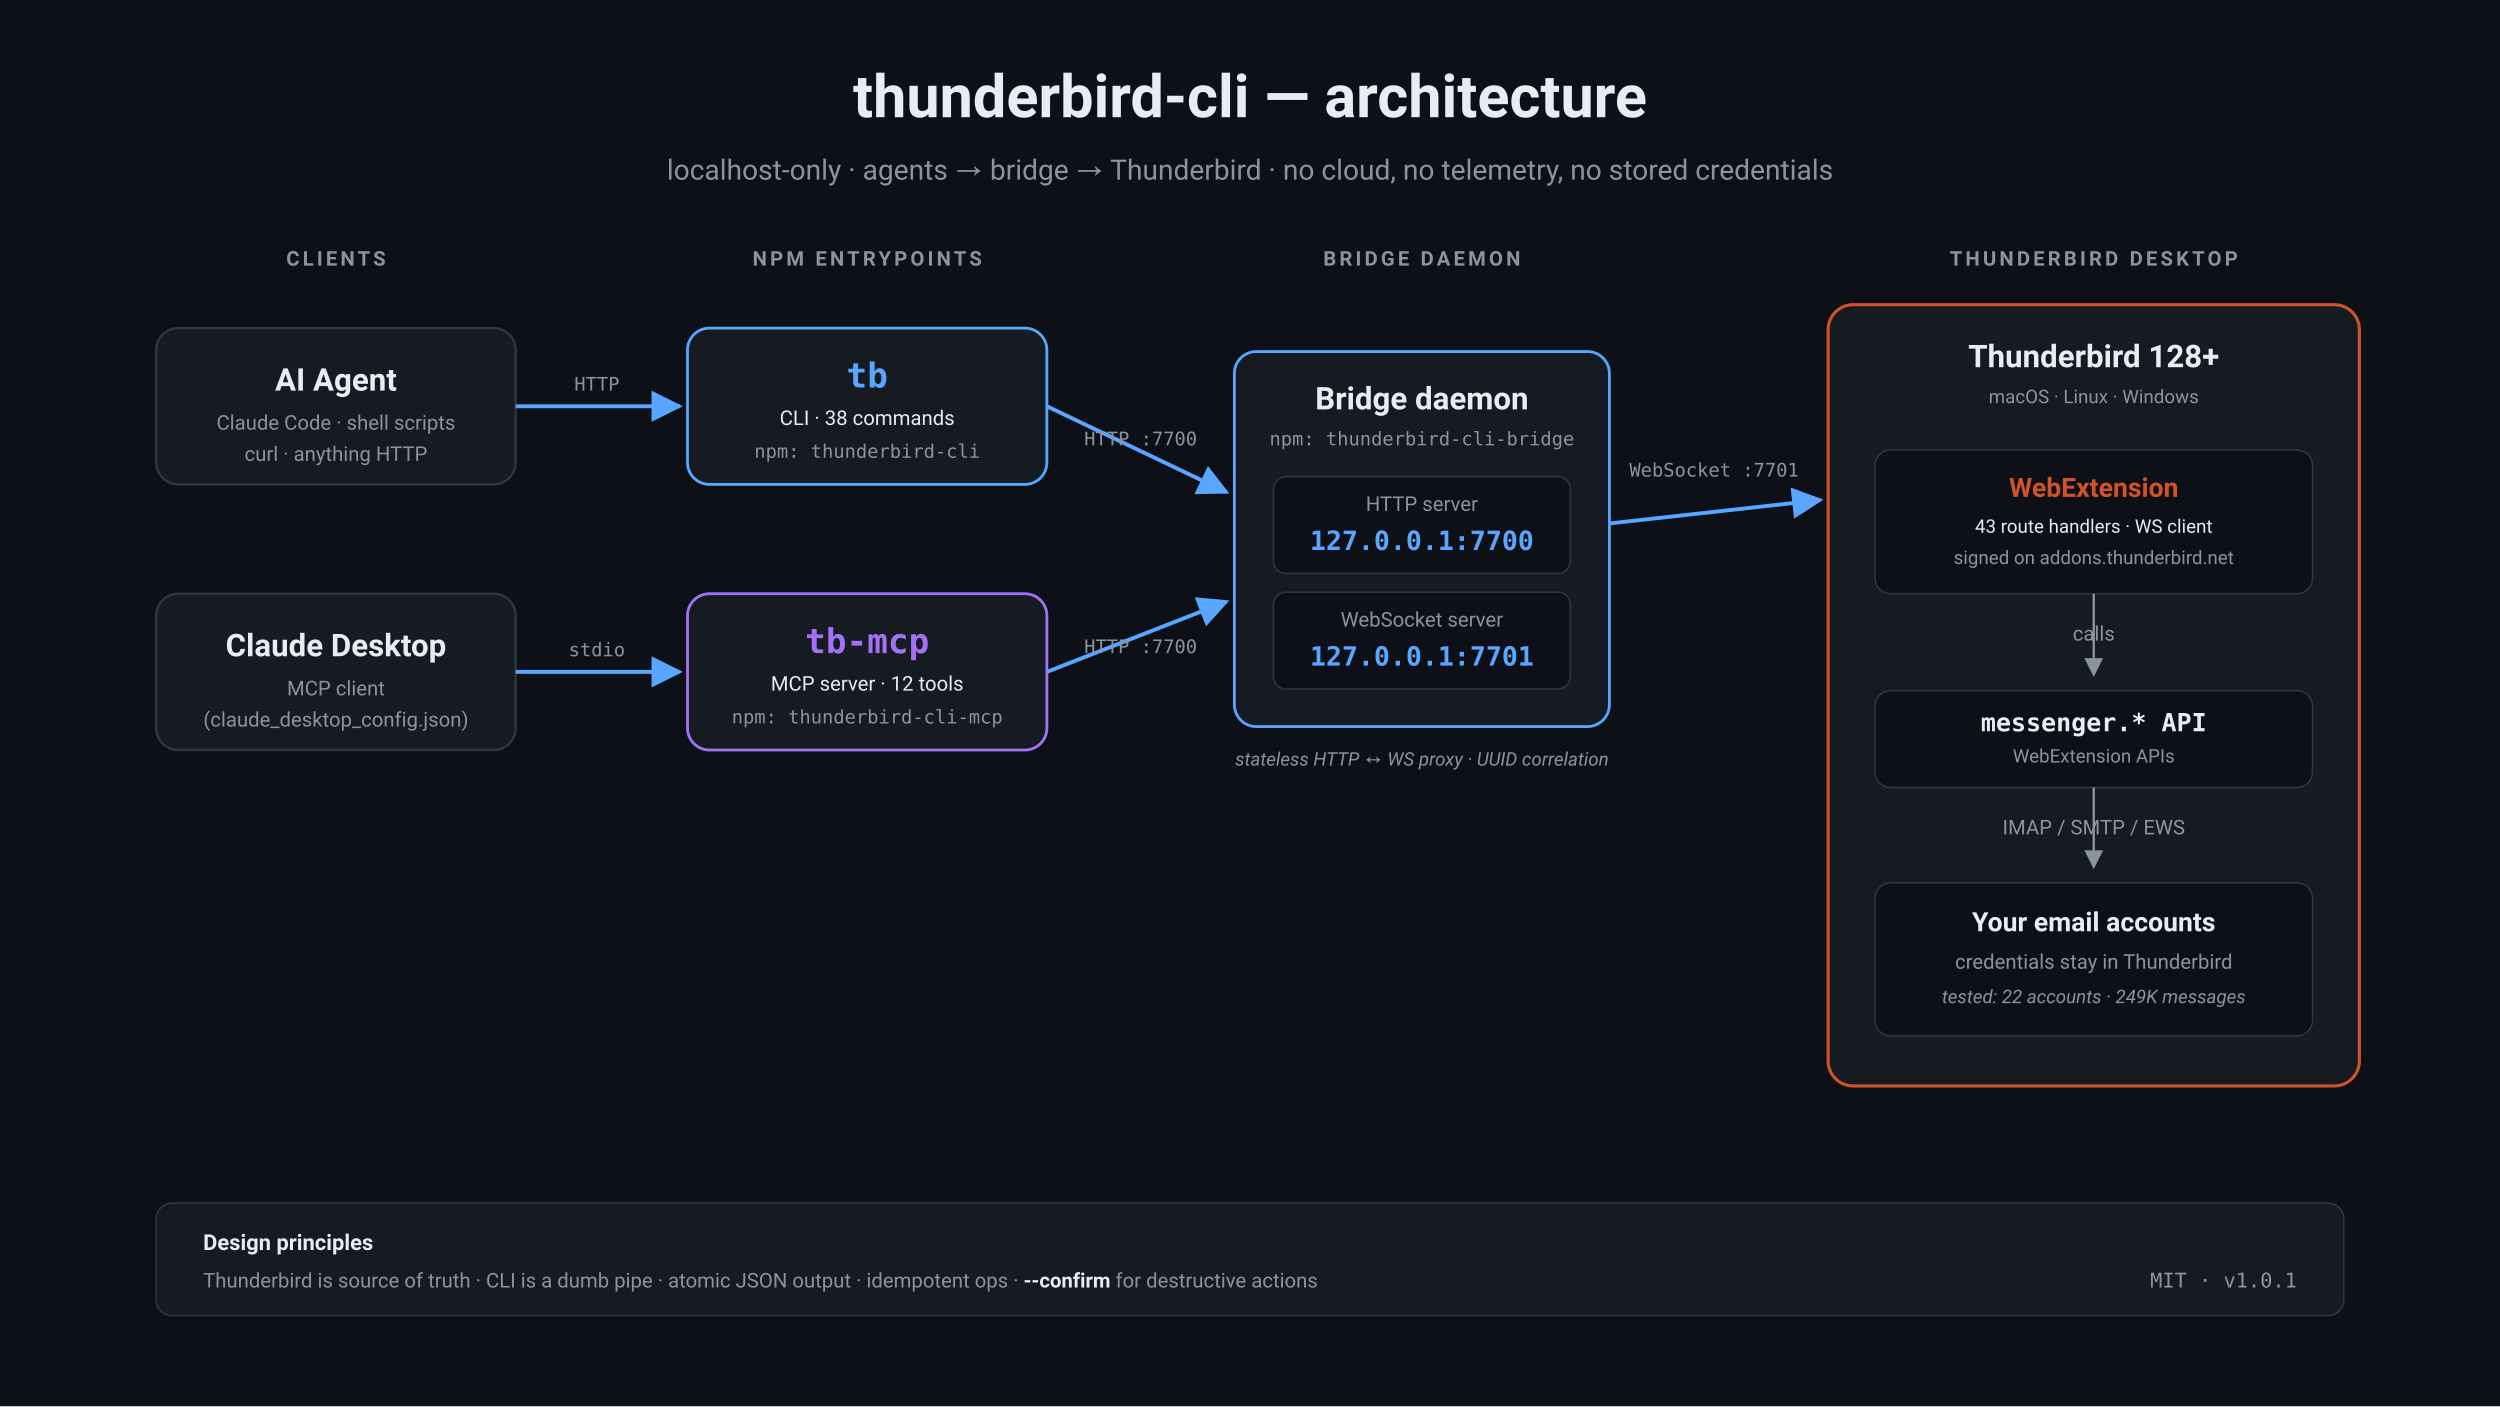
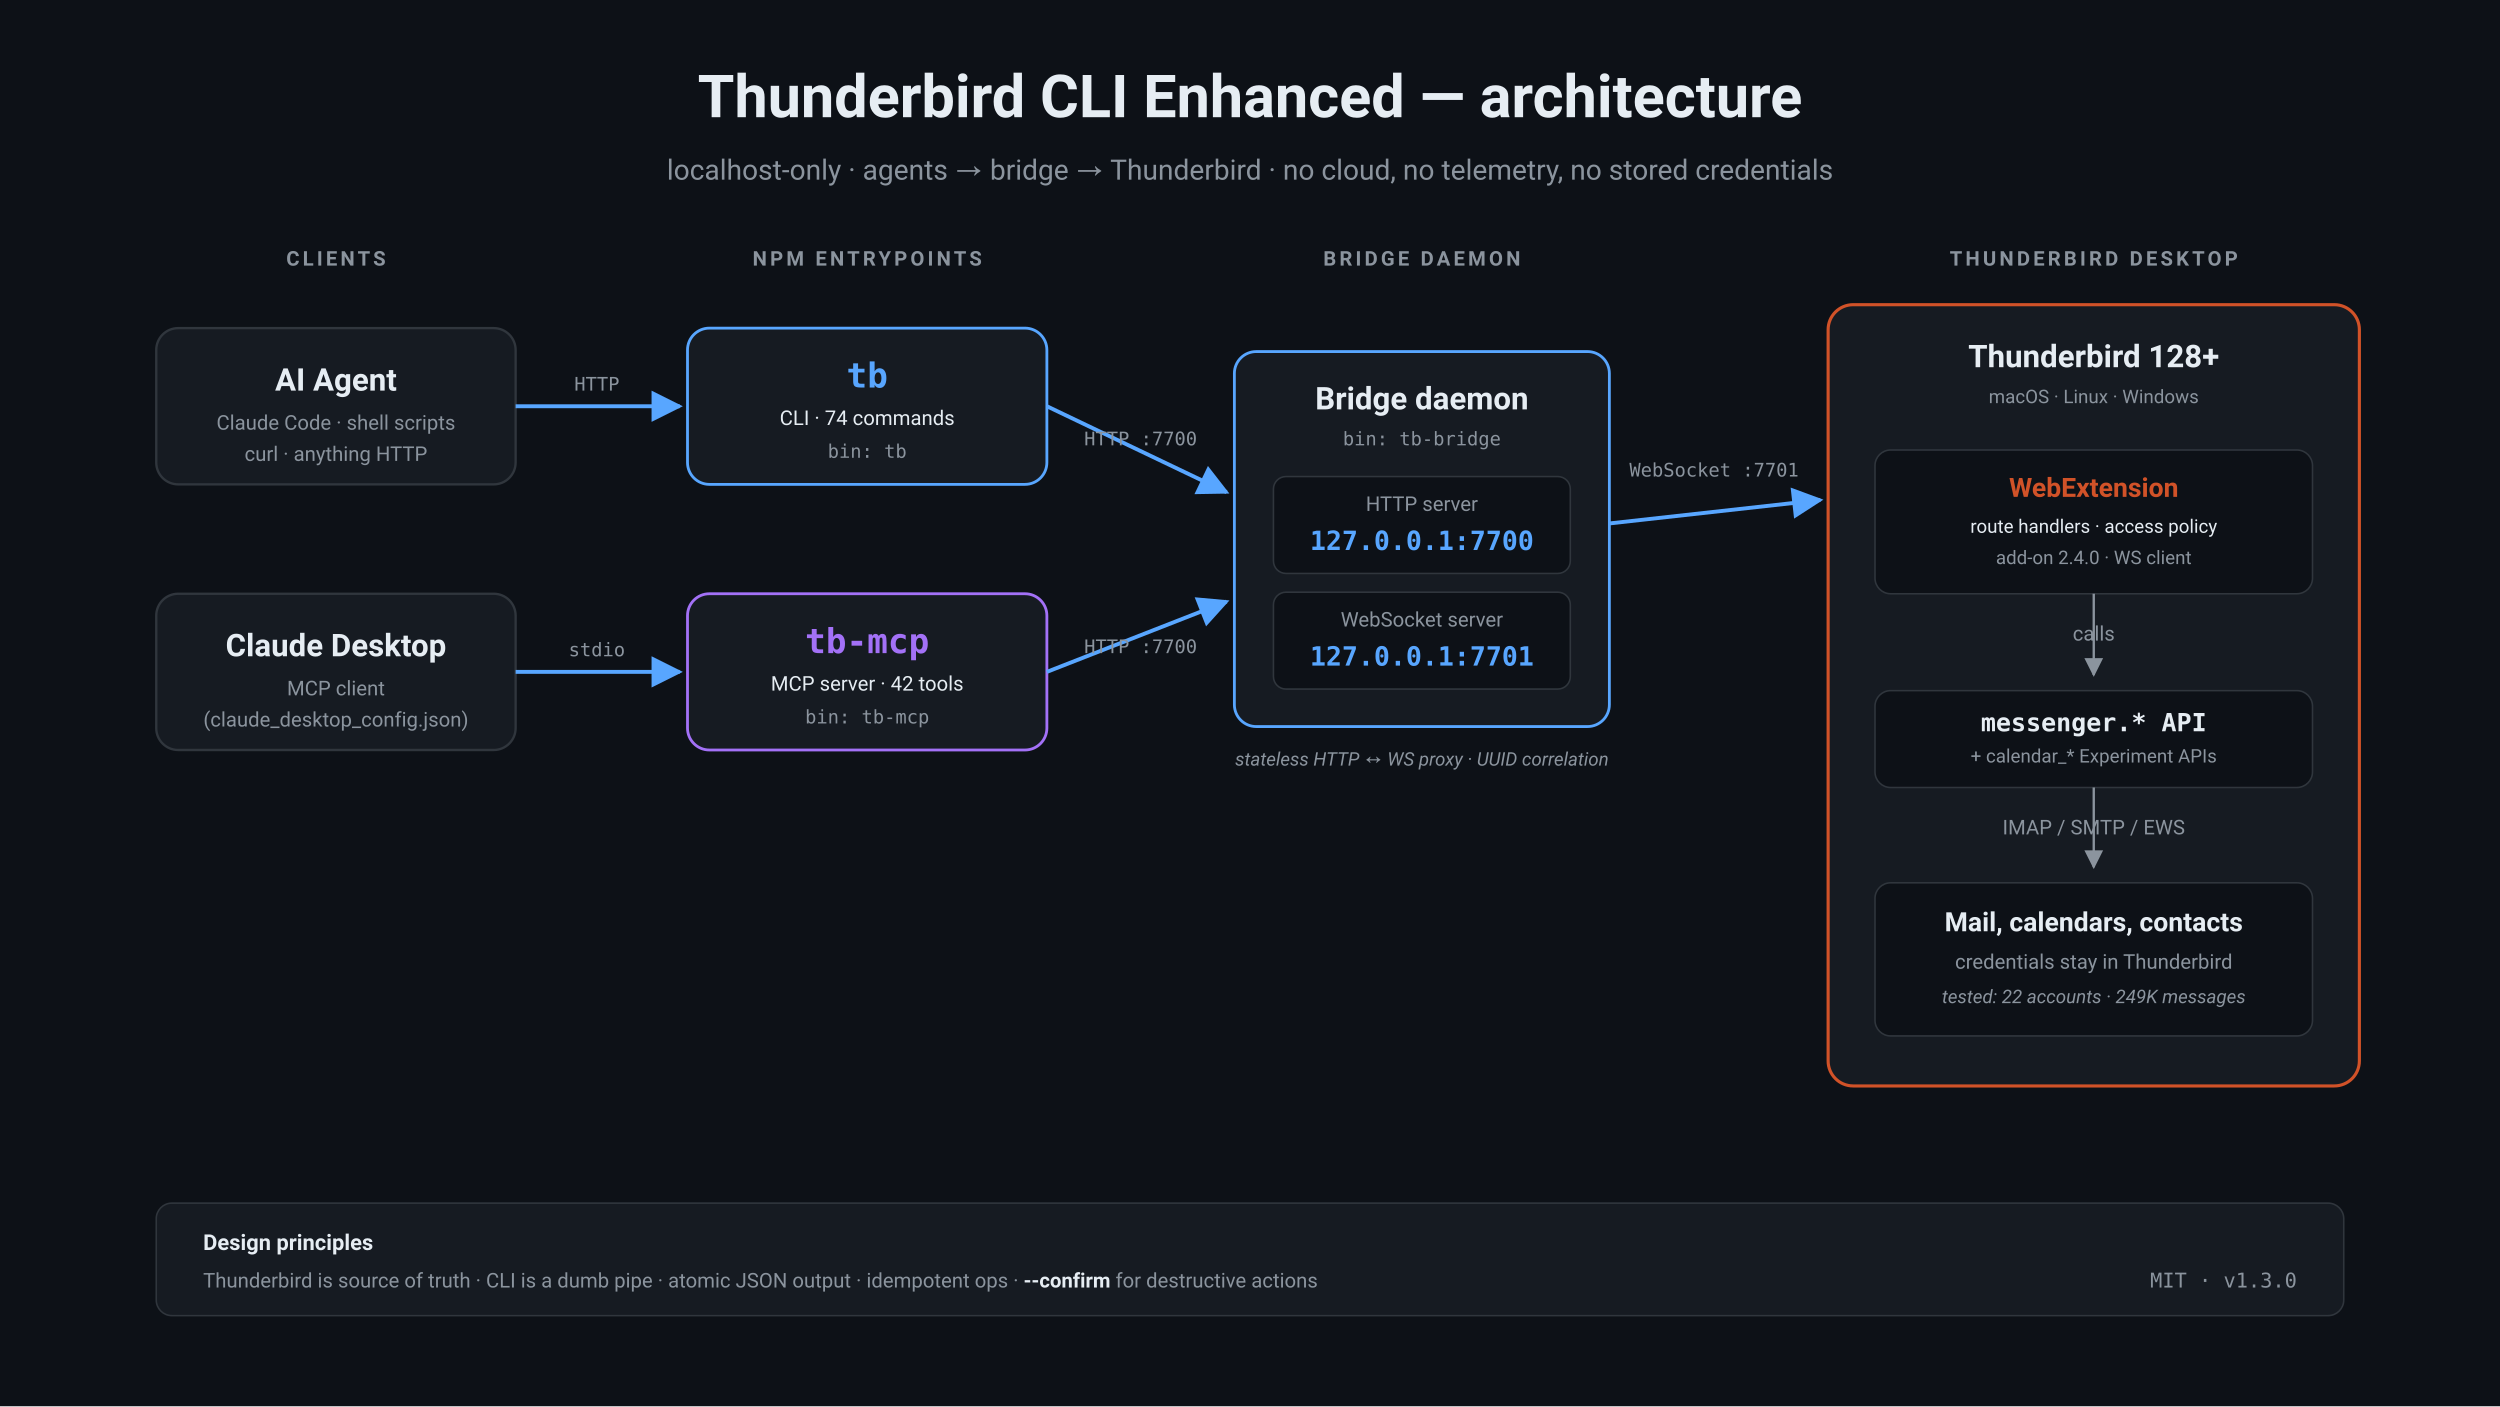
<svg xmlns="http://www.w3.org/2000/svg" width="1600" height="900" viewBox="0 0 1600 900" font-family="-apple-system, BlinkMacSystemFont, 'Segoe UI', Roboto, Helvetica, Arial, sans-serif">
  <defs>
    <marker id="arrow" viewBox="0 0 10 10" refX="9" refY="5" markerWidth="8" markerHeight="8" orient="auto-start-reverse">
      <path d="M 0 0 L 10 5 L 0 10 z" fill="#58a6ff" />
    </marker>
    <marker id="arrowDim" viewBox="0 0 10 10" refX="9" refY="5" markerWidth="8" markerHeight="8" orient="auto-start-reverse">
      <path d="M 0 0 L 10 5 L 0 10 z" fill="#8b949e" />
    </marker>
  </defs>
  <rect width="1600" height="900" fill="#0d1117" />
-   <text x="800" y="75" text-anchor="middle" font-size="38" font-weight="700" fill="#e6edf3">thunderbird-cli — architecture</text>
+   <text x="800" y="75" text-anchor="middle" font-size="38" font-weight="700" fill="#e6edf3">Thunderbird CLI Enhanced — architecture</text>
  <text x="800" y="115" text-anchor="middle" font-size="18" fill="#8b949e">localhost-only  ·  agents → bridge → Thunderbird  ·  no cloud, no telemetry, no stored credentials</text>
  <g font-size="13" fill="#8b949e" font-weight="600" letter-spacing="2">
    <text x="215" y="170" text-anchor="middle">CLIENTS</text>
    <text x="555" y="170" text-anchor="middle">NPM ENTRYPOINTS</text>
    <text x="910" y="170" text-anchor="middle">BRIDGE DAEMON</text>
    <text x="1340" y="170" text-anchor="middle">THUNDERBIRD DESKTOP</text>
  </g>
  <g>
    <rect x="100" y="210" width="230" height="100" rx="14" ry="14" fill="#161b22" stroke="#30363d" stroke-width="1.5" />
    <text x="215" y="250" text-anchor="middle" font-size="20" font-weight="600" fill="#e6edf3">AI Agent</text>
    <text x="215" y="275" text-anchor="middle" font-size="13" fill="#8b949e">Claude Code · shell scripts</text>
    <text x="215" y="295" text-anchor="middle" font-size="13" fill="#8b949e">curl · anything HTTP</text>
  </g>
  <g>
    <rect x="100" y="380" width="230" height="100" rx="14" ry="14" fill="#161b22" stroke="#30363d" stroke-width="1.5" />
    <text x="215" y="420" text-anchor="middle" font-size="20" font-weight="600" fill="#e6edf3">Claude Desktop</text>
    <text x="215" y="445" text-anchor="middle" font-size="13" fill="#8b949e">MCP client</text>
    <text x="215" y="465" text-anchor="middle" font-size="13" fill="#8b949e">(claude_desktop_config.json)</text>
  </g>
  <g>
    <rect x="440" y="210" width="230" height="100" rx="14" ry="14" fill="#161b22" stroke="#58a6ff" stroke-width="1.8" />
    <text x="555" y="248" text-anchor="middle" font-size="22" font-weight="700" fill="#58a6ff" font-family="ui-monospace, SFMono-Regular, Menlo, Consolas, monospace">tb</text>
-     <text x="555" y="272" text-anchor="middle" font-size="13" fill="#e6edf3">CLI · 38 commands</text>
-     <text x="555" y="293" text-anchor="middle" font-size="12" fill="#8b949e" font-family="ui-monospace, SFMono-Regular, Menlo, Consolas, monospace">npm: thunderbird-cli</text>
+     <text x="555" y="272" text-anchor="middle" font-size="13" fill="#e6edf3">CLI · 74 commands</text>
+     <text x="555" y="293" text-anchor="middle" font-size="12" fill="#8b949e" font-family="ui-monospace, SFMono-Regular, Menlo, Consolas, monospace">bin: tb</text>
  </g>
  <g>
    <rect x="440" y="380" width="230" height="100" rx="14" ry="14" fill="#161b22" stroke="#a371f7" stroke-width="1.8" />
    <text x="555" y="418" text-anchor="middle" font-size="22" font-weight="700" fill="#a371f7" font-family="ui-monospace, SFMono-Regular, Menlo, Consolas, monospace">tb-mcp</text>
-     <text x="555" y="442" text-anchor="middle" font-size="13" fill="#e6edf3">MCP server · 12 tools</text>
-     <text x="555" y="463" text-anchor="middle" font-size="12" fill="#8b949e" font-family="ui-monospace, SFMono-Regular, Menlo, Consolas, monospace">npm: thunderbird-cli-mcp</text>
+     <text x="555" y="442" text-anchor="middle" font-size="13" fill="#e6edf3">MCP server · 42 tools</text>
+     <text x="555" y="463" text-anchor="middle" font-size="12" fill="#8b949e" font-family="ui-monospace, SFMono-Regular, Menlo, Consolas, monospace">bin: tb-mcp</text>
  </g>
  <g>
    <rect x="790" y="225" width="240" height="240" rx="14" ry="14" fill="#161b22" stroke="#58a6ff" stroke-width="1.8" />
    <text x="910" y="262" text-anchor="middle" font-size="20" font-weight="700" fill="#e6edf3">Bridge daemon</text>
-     <text x="910" y="285" text-anchor="middle" font-size="12" fill="#8b949e" font-family="ui-monospace, SFMono-Regular, Menlo, Consolas, monospace">npm: thunderbird-cli-bridge</text>
+     <text x="910" y="285" text-anchor="middle" font-size="12" fill="#8b949e" font-family="ui-monospace, SFMono-Regular, Menlo, Consolas, monospace">bin: tb-bridge</text>
    <rect x="815" y="305" width="190" height="62" rx="8" ry="8" fill="#0d1117" stroke="#30363d" />
    <text x="910" y="327" text-anchor="middle" font-size="13" fill="#8b949e">HTTP server</text>
    <text x="910" y="352" text-anchor="middle" font-size="17" font-weight="700" fill="#58a6ff" font-family="ui-monospace, SFMono-Regular, Menlo, Consolas, monospace">127.0.0.1:7700</text>
    <rect x="815" y="379" width="190" height="62" rx="8" ry="8" fill="#0d1117" stroke="#30363d" />
    <text x="910" y="401" text-anchor="middle" font-size="13" fill="#8b949e">WebSocket server</text>
    <text x="910" y="426" text-anchor="middle" font-size="17" font-weight="700" fill="#58a6ff" font-family="ui-monospace, SFMono-Regular, Menlo, Consolas, monospace">127.0.0.1:7701</text>
  </g>
  <text x="910" y="490" text-anchor="middle" font-size="12" fill="#8b949e" font-style="italic">stateless HTTP ↔ WS proxy · UUID correlation</text>
  <g>
    <rect x="1170" y="195" width="340" height="500" rx="16" ry="16" fill="#161b22" stroke="#d15228" stroke-width="2" />
    <text x="1340" y="235" text-anchor="middle" font-size="20" font-weight="700" fill="#e6edf3">Thunderbird 128+</text>
    <text x="1340" y="258" text-anchor="middle" font-size="12" fill="#8b949e">macOS · Linux · Windows</text>
    <rect x="1200" y="288" width="280" height="92" rx="10" ry="10" fill="#0d1117" stroke="#30363d" />
    <text x="1340" y="318" text-anchor="middle" font-size="17" font-weight="700" fill="#d15228">WebExtension</text>
-     <text x="1340" y="341" text-anchor="middle" font-size="12" fill="#e6edf3">43 route handlers · WS client</text>
-     <text x="1340" y="361" text-anchor="middle" font-size="12" fill="#8b949e">signed on addons.thunderbird.net</text>
+     <text x="1340" y="341" text-anchor="middle" font-size="12" fill="#e6edf3">route handlers · access policy</text>
+     <text x="1340" y="361" text-anchor="middle" font-size="12" fill="#8b949e">add-on 2.4.0 · WS client</text>
    <text x="1340" y="410" text-anchor="middle" font-size="13" fill="#8b949e">calls</text>
    <line x1="1340" y1="380" x2="1340" y2="432" stroke="#8b949e" stroke-width="1.5" marker-end="url(#arrowDim)" />
    <rect x="1200" y="442" width="280" height="62" rx="10" ry="10" fill="#0d1117" stroke="#30363d" />
    <text x="1340" y="468" text-anchor="middle" font-size="16" font-weight="700" fill="#e6edf3" font-family="ui-monospace, SFMono-Regular, Menlo, Consolas, monospace">messenger.* API</text>
-     <text x="1340" y="488" text-anchor="middle" font-size="12" fill="#8b949e">WebExtension APIs</text>
+     <text x="1340" y="488" text-anchor="middle" font-size="12" fill="#8b949e">+ calendar_* Experiment APIs</text>
    <text x="1340" y="534" text-anchor="middle" font-size="13" fill="#8b949e">IMAP / SMTP / EWS</text>
    <line x1="1340" y1="504" x2="1340" y2="555" stroke="#8b949e" stroke-width="1.5" marker-end="url(#arrowDim)" />
    <rect x="1200" y="565" width="280" height="98" rx="10" ry="10" fill="#0d1117" stroke="#30363d" />
-     <text x="1340" y="596" text-anchor="middle" font-size="17" font-weight="700" fill="#e6edf3">Your email accounts</text>
+     <text x="1340" y="596" text-anchor="middle" font-size="17" font-weight="700" fill="#e6edf3">Mail, calendars, contacts</text>
    <text x="1340" y="620" text-anchor="middle" font-size="13" fill="#8b949e">credentials stay in Thunderbird</text>
    <text x="1340" y="642" text-anchor="middle" font-size="12" fill="#8b949e" font-style="italic">tested: 22 accounts · 249K messages</text>
  </g>
  <g stroke="#58a6ff" stroke-width="2.5" fill="none">
    <line x1="330" y1="260" x2="435" y2="260" marker-end="url(#arrow)" />
    <line x1="330" y1="430" x2="435" y2="430" marker-end="url(#arrow)" />
    <line x1="670" y1="260" x2="785" y2="315" marker-end="url(#arrow)" />
    <line x1="670" y1="430" x2="785" y2="385" marker-end="url(#arrow)" />
    <line x1="1030" y1="335" x2="1165" y2="320" marker-end="url(#arrow)" />
  </g>
  <g font-size="12" fill="#8b949e" font-family="ui-monospace, SFMono-Regular, Menlo, Consolas, monospace">
    <text x="382" y="250" text-anchor="middle">HTTP</text>
    <text x="382" y="420" text-anchor="middle">stdio</text>
    <text x="730" y="285" text-anchor="middle">HTTP :7700</text>
    <text x="730" y="418" text-anchor="middle">HTTP :7700</text>
    <text x="1097" y="305" text-anchor="middle">WebSocket :7701</text>
  </g>
  <g font-size="13" fill="#8b949e">
    <rect x="100" y="770" width="1400" height="72" rx="10" ry="10" fill="#161b22" stroke="#30363d" />
    <text x="130" y="800" font-weight="700" fill="#e6edf3" font-size="14">Design principles</text>
    <text x="130" y="824">Thunderbird is source of truth  ·  CLI is a dumb pipe  ·  atomic JSON output  ·  idempotent ops  ·  <tspan fill="#e6edf3" font-weight="600">--confirm</tspan> for destructive actions</text>
-     <text x="1470" y="824" text-anchor="end" font-family="ui-monospace, SFMono-Regular, Menlo, Consolas, monospace">MIT · v1.0.1</text>
+     <text x="1470" y="824" text-anchor="end" font-family="ui-monospace, SFMono-Regular, Menlo, Consolas, monospace">MIT · v1.3.0</text>
  </g>
</svg>
